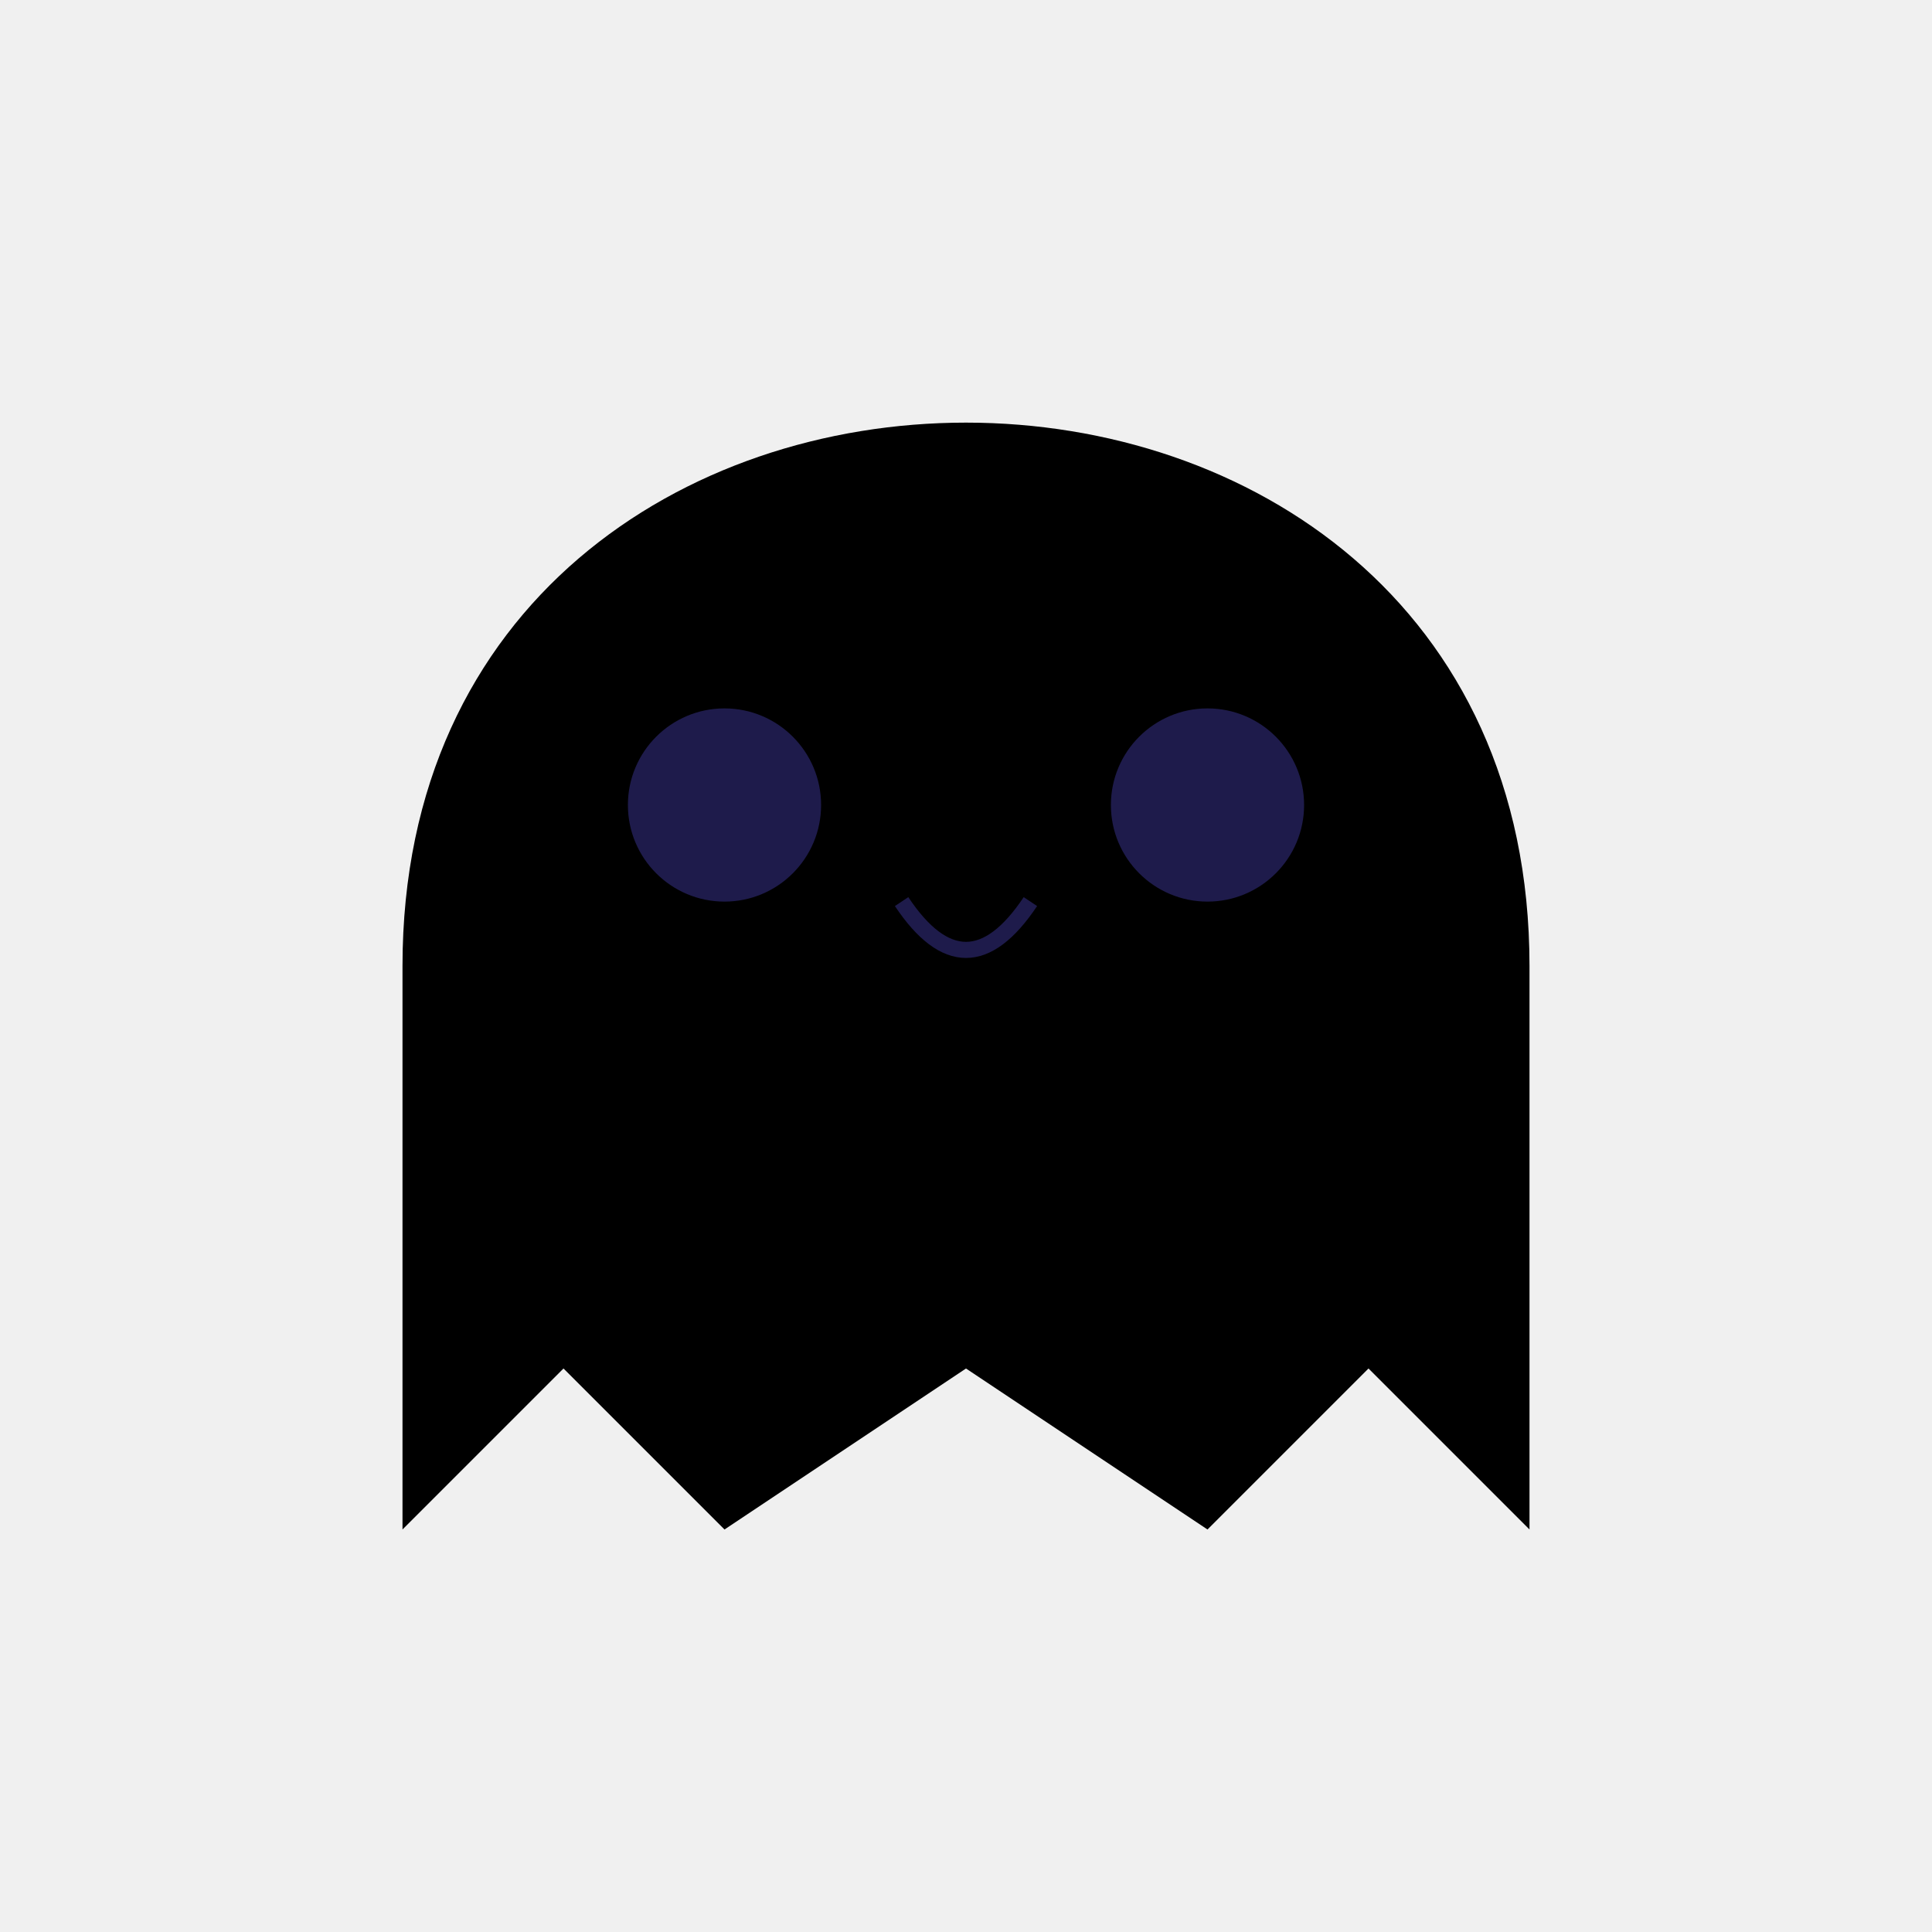
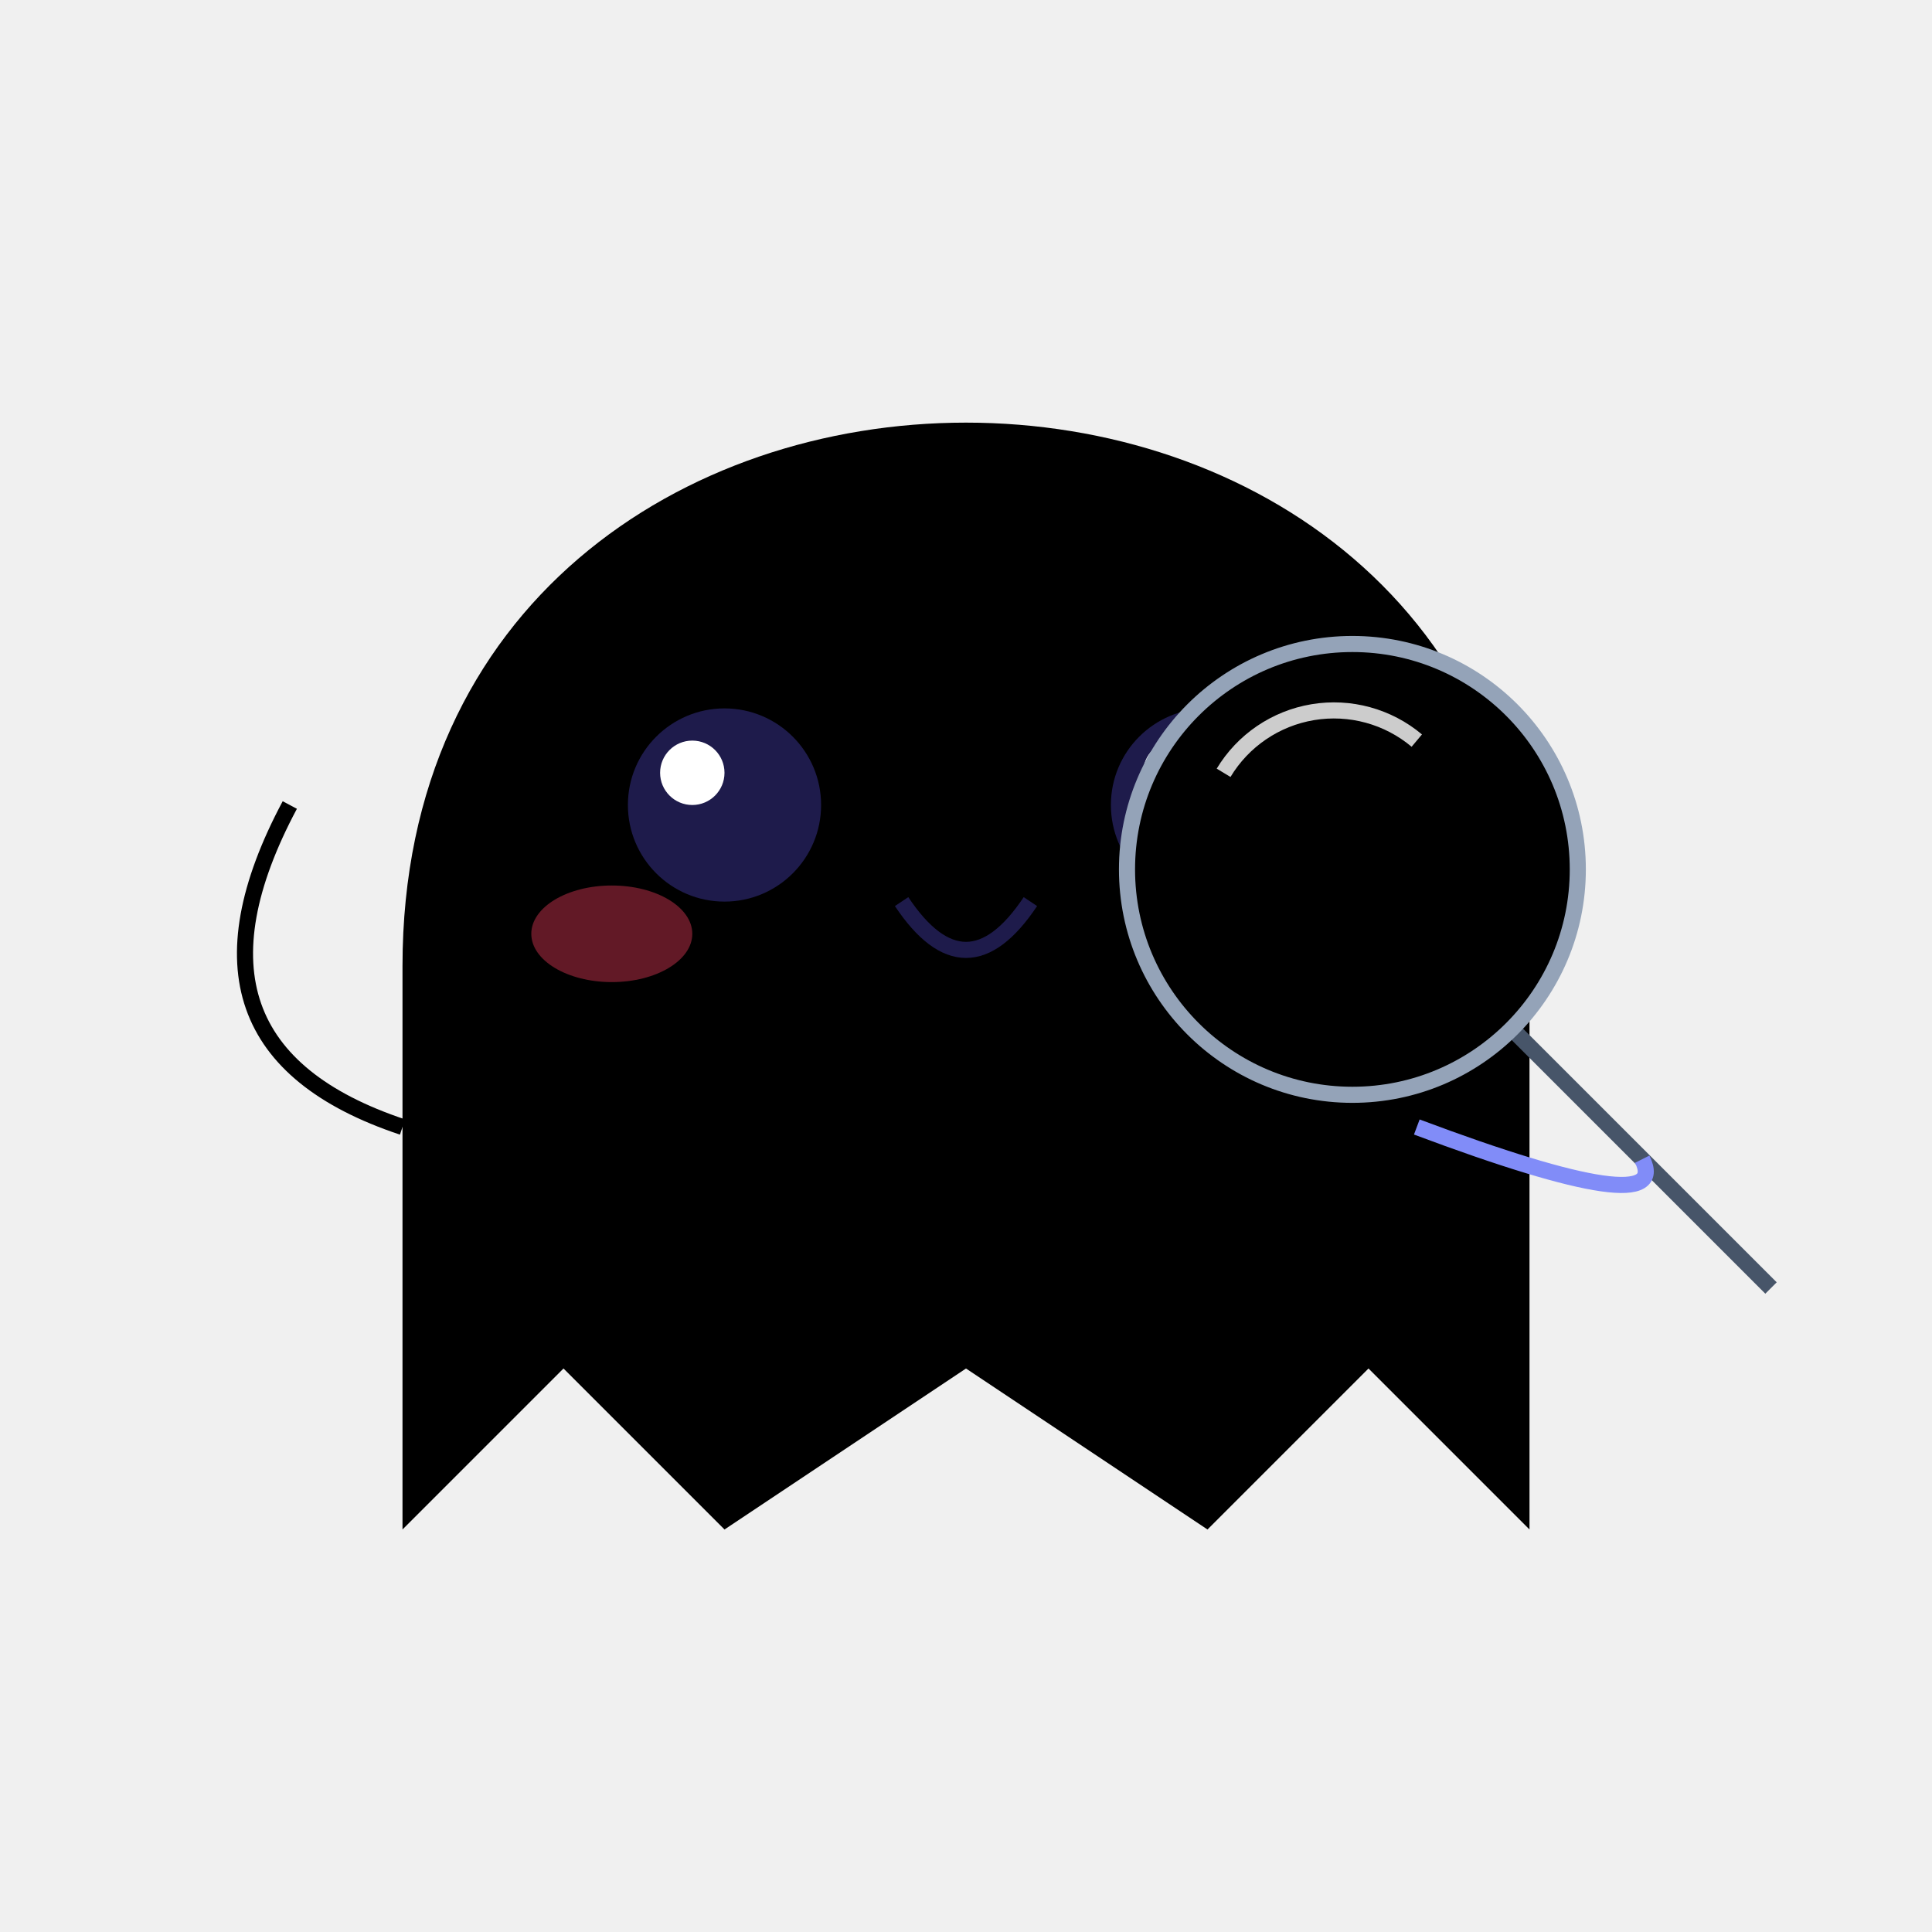
- <svg xmlns="http://www.w3.org/2000/svg" viewBox="0 0 120 120" width="120" height="120">
+ <svg xmlns="http://www.w3.org/2000/svg" viewBox="0 0 120 120" width="150" height="150">
  <defs>
-     <linearGradient id="g" x1="0%" y1="0%" x2="100%" y2="100%">
+     <linearGradient id="headerGhostGrad" x1="0%" y1="0%" x2="100%" y2="100%">
      <stop offset="0%" stopColor="#e0e7ff" />
      <stop offset="100%" stopColor="#818cf8" />
    </linearGradient>
+     <linearGradient id="headerGlassGrad" x1="0%" y1="0%" x2="100%" y2="100%">
+       <stop offset="0%" stopColor="#22d3ee" stopOpacity="0.6" />
+       <stop offset="100%" stopColor="#0284c7" stopOpacity="0.2" />
+     </linearGradient>
  </defs>
-   <path d="M 25 60 C 25 15, 95 15, 95 60 V 95 L 85 85 L 75 95 L 60 85 L 45 95 L 35 85 L 25 95 Z" fill="url(#g)" />
-   <circle cx="45" cy="50" r="6" fill="#1e1b4b" />
-   <circle cx="75" cy="50" r="6" fill="#1e1b4b" />
+   <path d="M 25 60 C 25 15, 95 15, 95 60 V 95 L 85 85 L 75 95 L 60 85 L 45 95 L 35 85 L 25 95 Z" fill="url(#headerGhostGrad)" />
+   <path d="M 25 70 Q 10 65 18 50" fill="none" stroke="url(#headerGhostGrad)" strokeWidth="10" strokeLinecap="round" />
+   <ellipse cx="38" cy="58" rx="5" ry="3" fill="#f43f5e" opacity="0.4" />
+   <ellipse cx="82" cy="58" rx="5" ry="3" fill="#f43f5e" opacity="0.4" />
+   <g>
+     <circle cx="45" cy="50" r="6" fill="#1e1b4b" />
+     <circle cx="43" cy="48" r="2" fill="#ffffff" />
+   </g>
+   <g>
+     <circle cx="75" cy="50" r="6" fill="#1e1b4b" />
+     <circle cx="73" cy="48" r="2" fill="#ffffff" />
+   </g>
  <path d="M 56 56 Q 60 62 64 56" fill="none" stroke="#1e1b4b" strokeWidth="2.5" strokeLinecap="round" />
+   <g>
+     <line x1="94" y1="64" x2="110" y2="80" stroke="#475569" strokeWidth="7" strokeLinecap="round" />
+     <circle cx="84" cy="54" r="14" fill="url(#headerGlassGrad)" stroke="#94a3b8" strokeWidth="4" />
+     <path d="M 76 48 A 8 8 0 0 1 88 46" fill="none" stroke="#ffffff" strokeWidth="2" strokeLinecap="round" opacity="0.8" />
+     <path d="M 88 70 Q 104 76 102 72" fill="none" stroke="#818cf8" strokeWidth="8" strokeLinecap="round" />
+   </g>
</svg>
